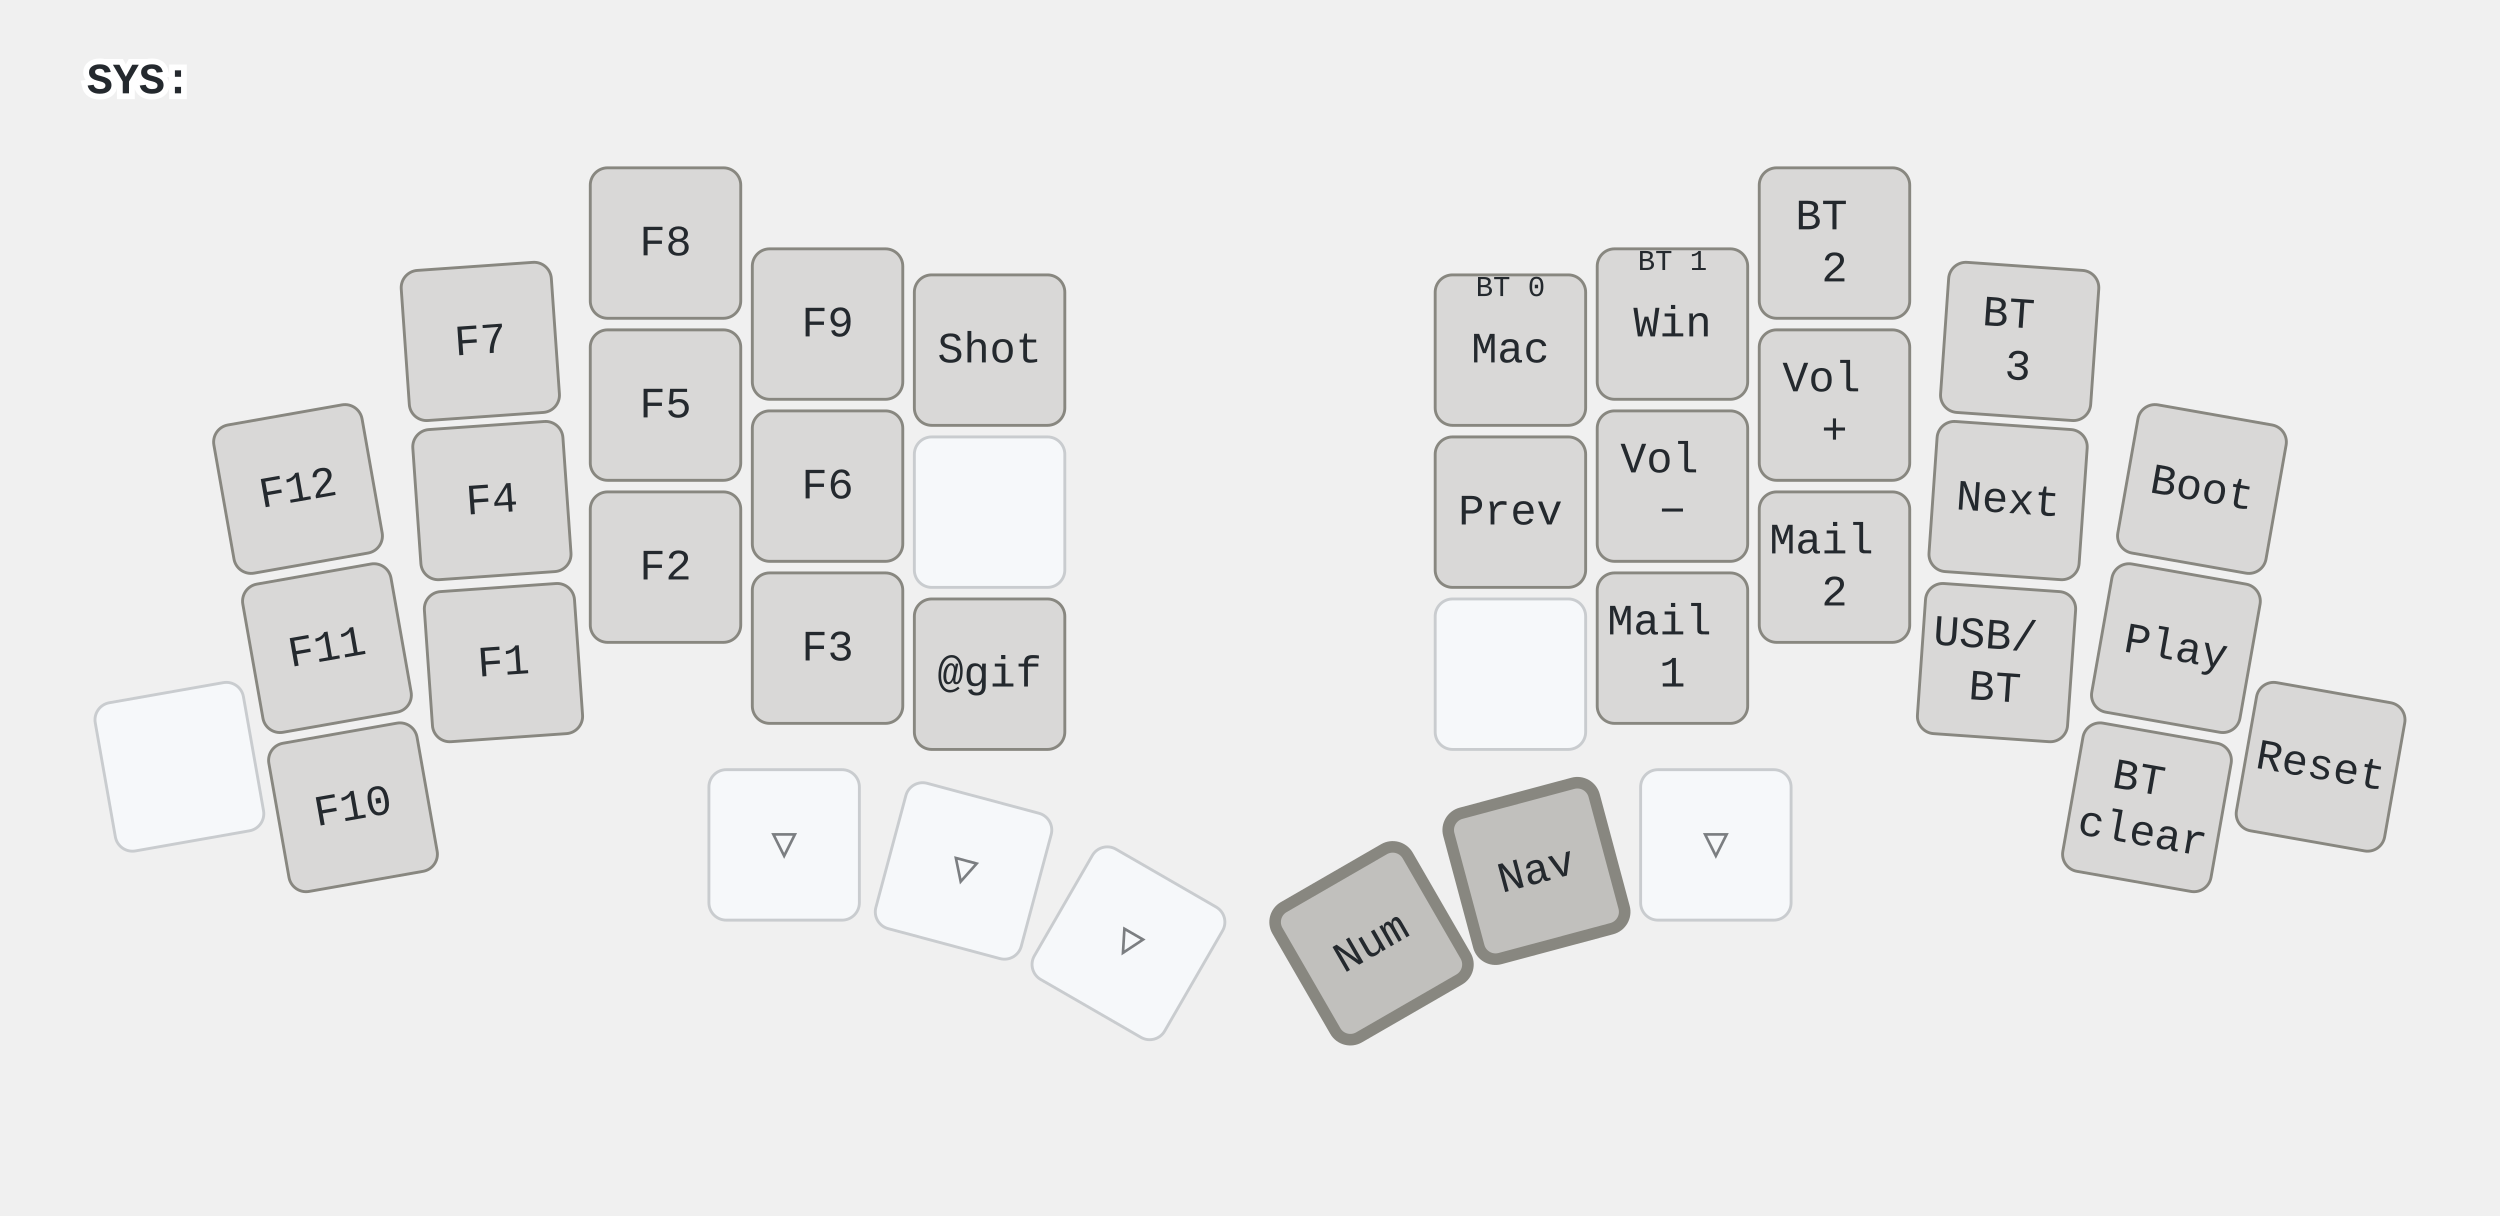
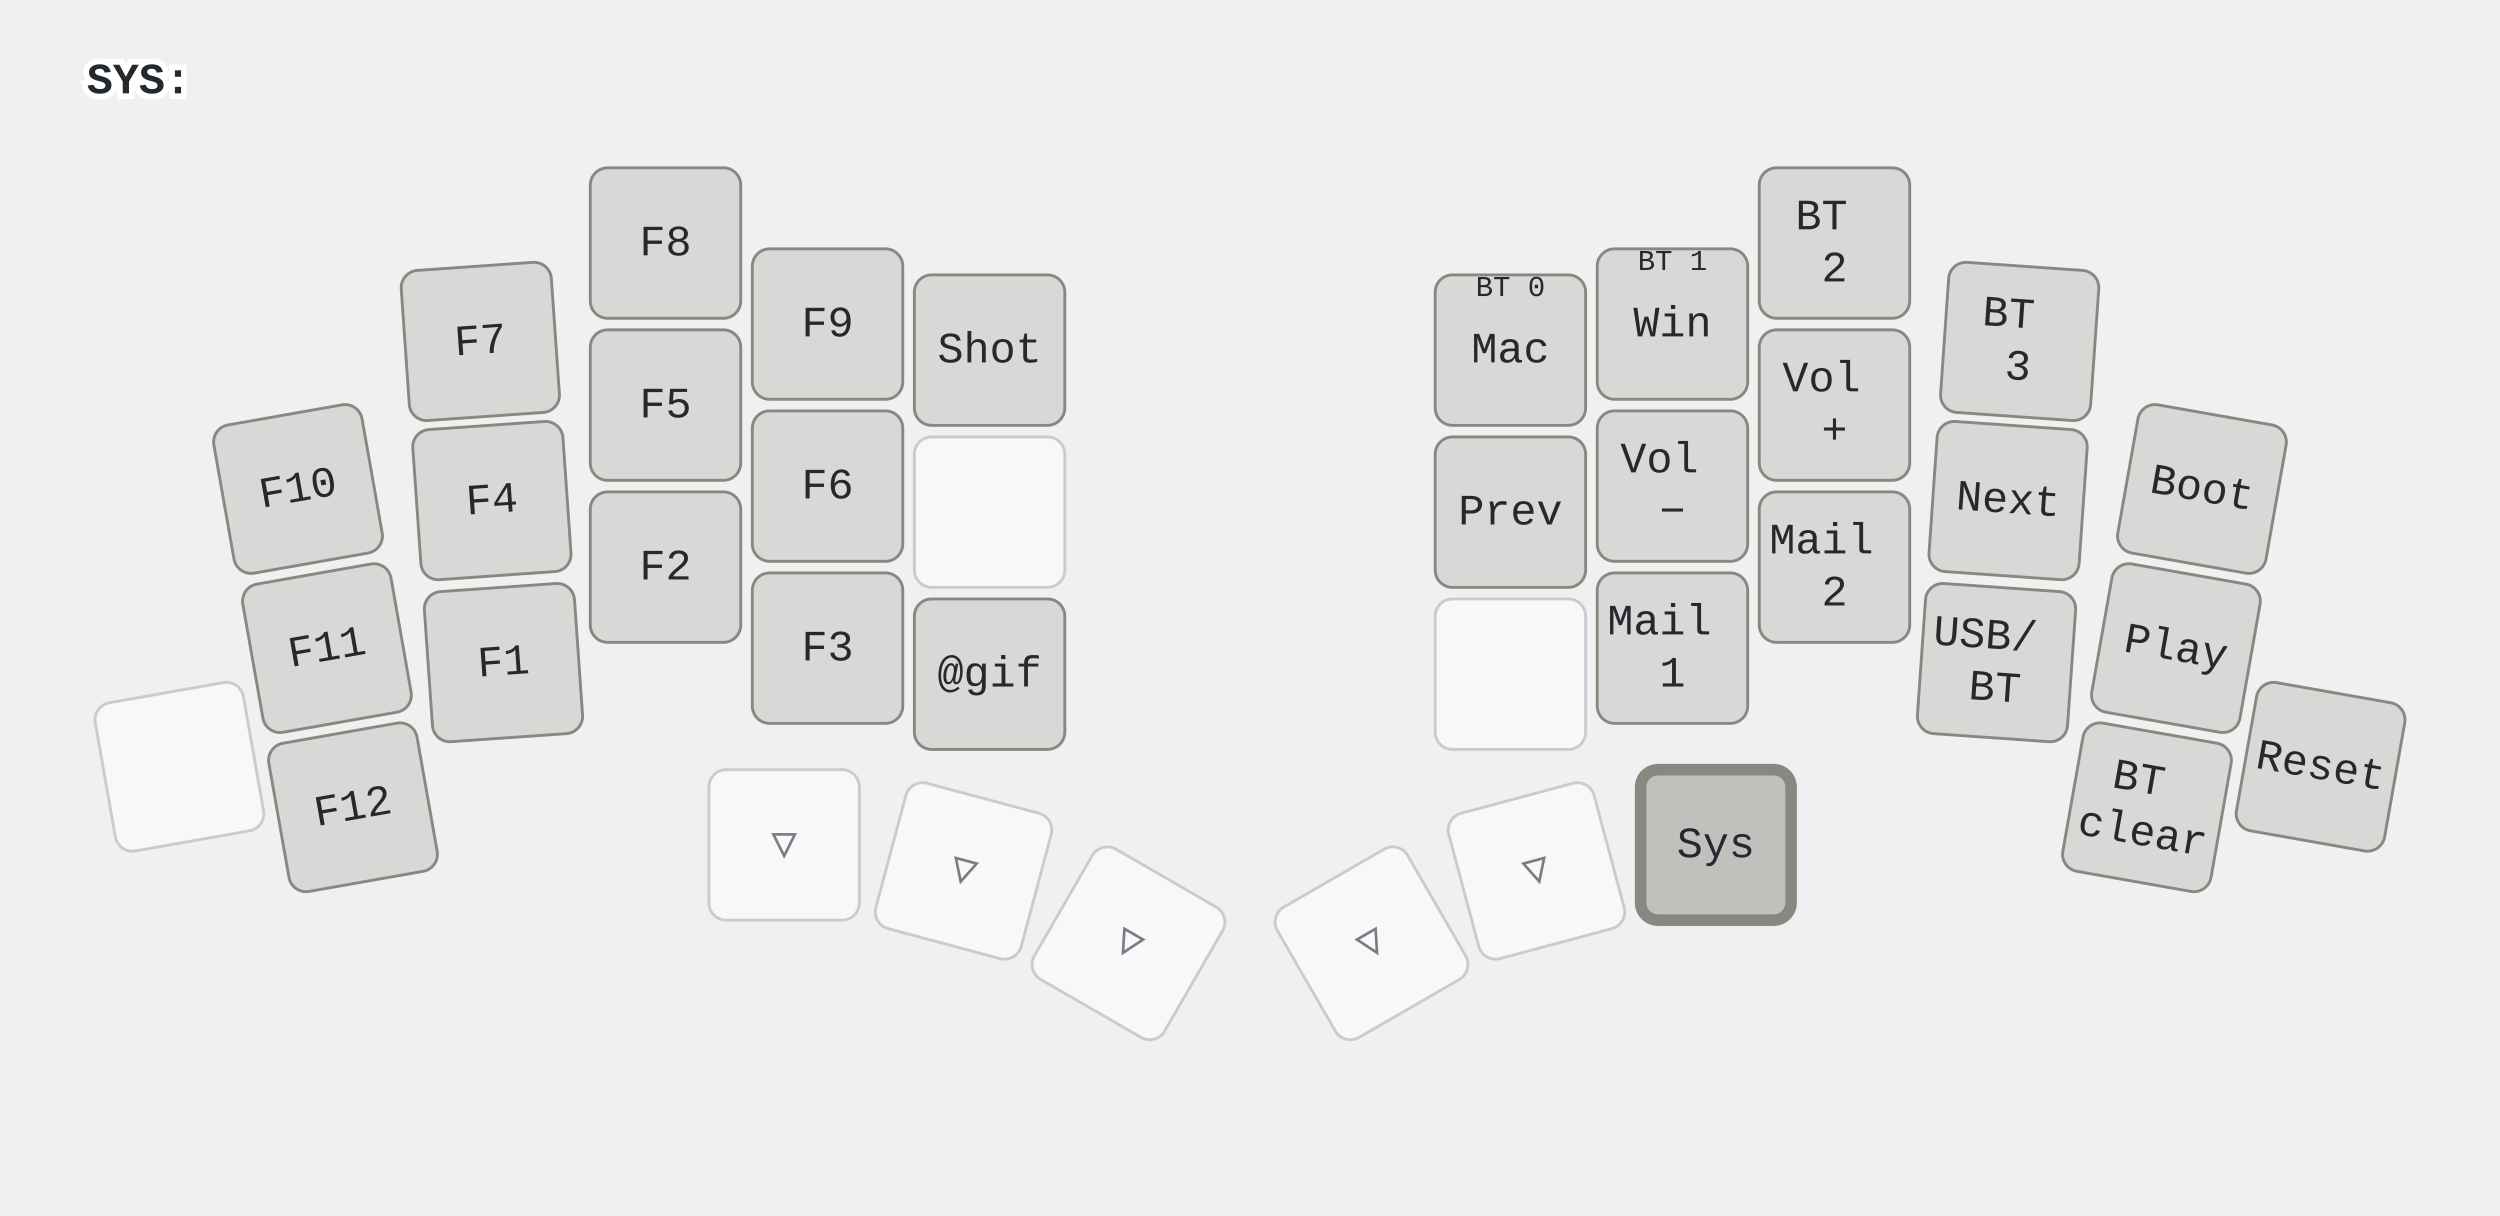
<svg xmlns="http://www.w3.org/2000/svg" width="1728" height="840" viewBox="0 0 864 420" class="keymap">
  <style>/* inherit to force styles through use tags */
svg path {
    fill: inherit;
}

/* font and background color specifications */
svg.keymap {
    font-family: SFMono-Regular,Consolas,Liberation Mono,Menlo,monospace;
    font-size: 14px;
    font-kerning: normal;
    text-rendering: optimizeLegibility;
    fill: #24292e;
}

/* default key styling */
rect.key {
    fill: #f6f8fa;
}

rect.key, rect.combo {
    stroke: #c9cccf;
    stroke-width: 1;
}

/* default key side styling, only used is draw_key_sides is set */
rect.side {
    filter: brightness(90%);
}

/* color accent for combo boxes */
rect.combo, rect.combo-separate {
    fill: #cdf;
}

/* color accent for held keys */
rect.held, rect.combo.held {
    fill: #fdd;
}

/* color accent for ghost (optional) keys */
rect.ghost, rect.combo.ghost {
    stroke-dasharray: 4, 4;
    stroke-width: 2;
}

text {
    text-anchor: middle;
    dominant-baseline: middle;
}

/* styling for layer labels */
text.label {
    font-weight: bold;
    text-anchor: start;
    stroke: white;
    stroke-width: 4;
    paint-order: stroke;
}

/* styling for optional footer */
text.footer {
    text-anchor: end;
    dominant-baseline: auto;
    stroke: white;
    stroke-width: 4;
    paint-order: stroke;
}

/* styling for combo tap, and key non-tap label text */
text.combo, text.hold, text.shifted, text.left, text.right {
    font-size: 11px;
}

text.hold {
    text-anchor: middle;
    dominant-baseline: auto;
}

text.shifted {
    text-anchor: middle;
    dominant-baseline: hanging;
}

text.left {
    text-anchor: start;
}

text.right {
    text-anchor: end;
}

text.layer-activator {
    text-decoration: underline;
}

/* styling for hold/shifted label text in combo box */
text.combo.hold, text.combo.shifted, text.combo.left, text.combo.right {
    font-size: 8px;
}

/* lighter symbol for transparent keys */
text.trans {
    fill: #7b7e81;
}

/* styling for combo dendrons */
path.combo {
    stroke-width: 1;
    stroke: gray;
    fill: none;
}

/* Start Tabler Icons Cleanup */
/* cannot use height/width with glyphs */
.icon-tabler &gt; path {
    fill: inherit;
    stroke: inherit;
    stroke-width: 2;
}
/* hide tabler's default box */
.icon-tabler &gt; path[stroke="none"][fill="none"] {
    visibility: hidden;
}
/* End Tabler Icons Cleanup */

@media (prefers-color-scheme: dark) {
svg.keymap { fill: #d1d6db; }
rect.key { fill: #3f4750; }
rect.key, rect.combo { stroke: #60666c; }
rect.combo, rect.combo-separate { fill: #1f3d7a; }
rect.held, rect.combo.held { fill: #854747; }
text.label, text.footer { stroke: black; }
text.trans { fill: #7e8184; }
path.combo { stroke: #7f7f7f; }

}

rect.key { stroke-width: 1; }
text { font-size: 15px; }
text.hold, text.shifted { font-size: 10px; }
rect.combo { fill: #7F77DD; fill-opacity: .35; stroke: #7F77DD; }

.layer-NAV rect.key.lay { fill: #378ADD; fill-opacity: .22; stroke: #378ADD; }
rect.key.trig-NAV { fill: #378ADD; fill-opacity: .45; stroke: #378ADD; }
rect.key.held.trig-NAV { stroke-width: 4; }

.layer-SYM rect.key.lay { fill: #1D9E75; fill-opacity: .22; stroke: #1D9E75; }
rect.key.trig-SYM { fill: #1D9E75; fill-opacity: .45; stroke: #1D9E75; }
rect.key.held.trig-SYM { stroke-width: 4; }

.layer-NUM rect.key.lay { fill: #BA7517; fill-opacity: .22; stroke: #BA7517; }
rect.key.trig-NUM { fill: #BA7517; fill-opacity: .45; stroke: #BA7517; }
rect.key.held.trig-NUM { stroke-width: 4; }

.layer-MOUSE rect.key.lay { fill: #D4537E; fill-opacity: .22; stroke: #D4537E; }
rect.key.trig-MOUSE { fill: #D4537E; fill-opacity: .45; stroke: #D4537E; }
rect.key.held.trig-MOUSE { stroke-width: 4; }

.layer-SYS rect.key.lay { fill: #888780; fill-opacity: .22; stroke: #888780; }
rect.key.trig-SYS { fill: #888780; fill-opacity: .45; stroke: #888780; }
rect.key.held.trig-SYS { stroke-width: 4; }
</style>
  <g transform="translate(30, 0)" class="layer-SYS">
    <text x="0" y="28" class="label" id="SYS">SYS:</text>
    <g transform="translate(0, 56)">
      <g transform="translate(73, 113) rotate(-10.0)" class="key lay keypos-0">
        <rect rx="6" ry="6" x="-26" y="-26" width="52" height="52" class="key lay" />
-         <text x="0" y="0" class="key lay tap">F12</text>
+         <text x="0" y="0" class="key lay tap">F10</text>
      </g>
      <g transform="translate(136, 62) rotate(-4.0)" class="key lay keypos-1">
        <rect rx="6" ry="6" x="-26" y="-26" width="52" height="52" class="key lay" />
        <text x="0" y="0" class="key lay tap">F7</text>
      </g>
      <g transform="translate(200, 28)" class="key lay keypos-2">
        <rect rx="6" ry="6" x="-26" y="-26" width="52" height="52" class="key lay" />
        <text x="0" y="0" class="key lay tap">F8</text>
      </g>
      <g transform="translate(256, 56)" class="key lay keypos-3">
        <rect rx="6" ry="6" x="-26" y="-26" width="52" height="52" class="key lay" />
        <text x="0" y="0" class="key lay tap">F9</text>
      </g>
      <g transform="translate(312, 65)" class="key lay keypos-4">
        <rect rx="6" ry="6" x="-26" y="-26" width="52" height="52" class="key lay" />
        <text x="0" y="0" class="key lay tap">Shot</text>
      </g>
      <g transform="translate(492, 65)" class="key lay keypos-5">
        <rect rx="6" ry="6" x="-26" y="-26" width="52" height="52" class="key lay" />
        <text x="0" y="0" class="key lay tap">Mac</text>
        <text x="0" y="-24" class="key lay shifted">BT 0</text>
      </g>
      <g transform="translate(548, 56)" class="key lay keypos-6">
        <rect rx="6" ry="6" x="-26" y="-26" width="52" height="52" class="key lay" />
        <text x="0" y="0" class="key lay tap">Win</text>
        <text x="0" y="-24" class="key lay shifted">BT 1</text>
      </g>
      <g transform="translate(604, 28)" class="key lay keypos-7">
        <rect rx="6" ry="6" x="-26" y="-26" width="52" height="52" class="key lay" />
        <text x="0" y="0" class="key lay tap">
          <tspan x="0" dy="-0.6em">BT</tspan>
          <tspan x="0" dy="1.2em">2</tspan>
        </text>
      </g>
      <g transform="translate(668, 62) rotate(4.0)" class="key lay keypos-8">
        <rect rx="6" ry="6" x="-26" y="-26" width="52" height="52" class="key lay" />
        <text x="0" y="0" class="key lay tap">
          <tspan x="0" dy="-0.6em">BT</tspan>
          <tspan x="0" dy="1.2em">3</tspan>
        </text>
      </g>
      <g transform="translate(731, 113) rotate(10.0)" class="key lay keypos-9">
        <rect rx="6" ry="6" x="-26" y="-26" width="52" height="52" class="key lay" />
        <text x="0" y="0" class="key lay tap">Boot</text>
      </g>
      <g transform="translate(83, 168) rotate(-10.0)" class="key lay keypos-10">
        <rect rx="6" ry="6" x="-26" y="-26" width="52" height="52" class="key lay" />
        <text x="0" y="0" class="key lay tap">F11</text>
      </g>
      <g transform="translate(140, 117) rotate(-4.0)" class="key lay keypos-11">
        <rect rx="6" ry="6" x="-26" y="-26" width="52" height="52" class="key lay" />
        <text x="0" y="0" class="key lay tap">F4</text>
      </g>
      <g transform="translate(200, 84)" class="key lay keypos-12">
        <rect rx="6" ry="6" x="-26" y="-26" width="52" height="52" class="key lay" />
        <text x="0" y="0" class="key lay tap">F5</text>
      </g>
      <g transform="translate(256, 112)" class="key lay keypos-13">
        <rect rx="6" ry="6" x="-26" y="-26" width="52" height="52" class="key lay" />
        <text x="0" y="0" class="key lay tap">F6</text>
      </g>
      <g transform="translate(312, 121)" class="key keypos-14">
        <rect rx="6" ry="6" x="-26" y="-26" width="52" height="52" class="key" />
      </g>
      <g transform="translate(492, 121)" class="key lay keypos-15">
        <rect rx="6" ry="6" x="-26" y="-26" width="52" height="52" class="key lay" />
        <text x="0" y="0" class="key lay tap">Prev</text>
      </g>
      <g transform="translate(548, 112)" class="key lay keypos-16">
        <rect rx="6" ry="6" x="-26" y="-26" width="52" height="52" class="key lay" />
        <text x="0" y="0" class="key lay tap">
          <tspan x="0" dy="-0.6em">Vol</tspan>
          <tspan x="0" dy="1.2em">−</tspan>
        </text>
      </g>
      <g transform="translate(604, 84)" class="key lay keypos-17">
        <rect rx="6" ry="6" x="-26" y="-26" width="52" height="52" class="key lay" />
        <text x="0" y="0" class="key lay tap">
          <tspan x="0" dy="-0.6em">Vol</tspan>
          <tspan x="0" dy="1.2em">+</tspan>
        </text>
      </g>
      <g transform="translate(664, 117) rotate(4.0)" class="key lay keypos-18">
        <rect rx="6" ry="6" x="-26" y="-26" width="52" height="52" class="key lay" />
        <text x="0" y="0" class="key lay tap">Next</text>
      </g>
      <g transform="translate(722, 168) rotate(10.0)" class="key lay keypos-19">
        <rect rx="6" ry="6" x="-26" y="-26" width="52" height="52" class="key lay" />
        <text x="0" y="0" class="key lay tap">Play</text>
      </g>
      <g transform="translate(32, 209) rotate(-10.0)" class="key keypos-20">
        <rect rx="6" ry="6" x="-26" y="-26" width="52" height="52" class="key" />
      </g>
      <g transform="translate(92, 223) rotate(-10.0)" class="key lay keypos-21">
        <rect rx="6" ry="6" x="-26" y="-26" width="52" height="52" class="key lay" />
-         <text x="0" y="0" class="key lay tap">F10</text>
+         <text x="0" y="0" class="key lay tap">F12</text>
      </g>
      <g transform="translate(144, 173) rotate(-4.0)" class="key lay keypos-22">
        <rect rx="6" ry="6" x="-26" y="-26" width="52" height="52" class="key lay" />
        <text x="0" y="0" class="key lay tap">F1</text>
      </g>
      <g transform="translate(200, 140)" class="key lay keypos-23">
        <rect rx="6" ry="6" x="-26" y="-26" width="52" height="52" class="key lay" />
        <text x="0" y="0" class="key lay tap">F2</text>
      </g>
      <g transform="translate(256, 168)" class="key lay keypos-24">
        <rect rx="6" ry="6" x="-26" y="-26" width="52" height="52" class="key lay" />
        <text x="0" y="0" class="key lay tap">F3</text>
      </g>
      <g transform="translate(312, 177)" class="key lay keypos-25">
        <rect rx="6" ry="6" x="-26" y="-26" width="52" height="52" class="key lay" />
        <text x="0" y="0" class="key lay tap">@gif</text>
      </g>
      <g transform="translate(492, 177)" class="key keypos-26">
        <rect rx="6" ry="6" x="-26" y="-26" width="52" height="52" class="key" />
      </g>
      <g transform="translate(548, 168)" class="key lay keypos-27">
        <rect rx="6" ry="6" x="-26" y="-26" width="52" height="52" class="key lay" />
        <text x="0" y="0" class="key lay tap">
          <tspan x="0" dy="-0.6em">Mail</tspan>
          <tspan x="0" dy="1.2em">1</tspan>
        </text>
      </g>
      <g transform="translate(604, 140)" class="key lay keypos-28">
        <rect rx="6" ry="6" x="-26" y="-26" width="52" height="52" class="key lay" />
        <text x="0" y="0" class="key lay tap">
          <tspan x="0" dy="-0.6em">Mail</tspan>
          <tspan x="0" dy="1.2em">2</tspan>
        </text>
      </g>
      <g transform="translate(660, 173) rotate(4.0)" class="key lay keypos-29">
        <rect rx="6" ry="6" x="-26" y="-26" width="52" height="52" class="key lay" />
        <text x="0" y="0" class="key lay tap">
          <tspan x="0" dy="-0.6em">USB/</tspan>
          <tspan x="0" dy="1.2em">BT</tspan>
        </text>
      </g>
      <g transform="translate(712, 223) rotate(10.0)" class="key lay keypos-30">
        <rect rx="6" ry="6" x="-26" y="-26" width="52" height="52" class="key lay" />
        <text x="0" y="0" class="key lay tap">
          <tspan x="0" dy="-0.6em">BT</tspan>
          <tspan x="0" dy="1.2em">clear</tspan>
        </text>
      </g>
      <g transform="translate(772, 209) rotate(10.0)" class="key lay keypos-31">
        <rect rx="6" ry="6" x="-26" y="-26" width="52" height="52" class="key lay" />
        <text x="0" y="0" class="key lay tap">Reset</text>
      </g>
      <g transform="translate(241, 236)" class="key trans keypos-32">
        <rect rx="6" ry="6" x="-26" y="-26" width="52" height="52" class="key trans" />
        <text x="0" y="0" class="key trans tap">▽</text>
      </g>
      <g transform="translate(303, 245) rotate(15.0)" class="key trans keypos-33">
        <rect rx="6" ry="6" x="-26" y="-26" width="52" height="52" class="key trans" />
        <text x="0" y="0" class="key trans tap">▽</text>
      </g>
      <g transform="translate(360, 270) rotate(30.0)" class="key trans keypos-34">
        <rect rx="6" ry="6" x="-26" y="-26" width="52" height="52" class="key trans" />
        <text x="0" y="0" class="key trans tap">▽</text>
      </g>
-       <g transform="translate(444, 270) rotate(-30.0)" class="key held trig-SYS keypos-35">
+       <g transform="translate(444, 270) rotate(-30.0)" class="key trans keypos-35">
+         <rect rx="6" ry="6" x="-26" y="-26" width="52" height="52" class="key trans" />
+         <text x="0" y="0" class="key trans tap">▽</text>
+       </g>
+       <g transform="translate(501, 245) rotate(-15.0)" class="key trans keypos-36">
+         <rect rx="6" ry="6" x="-26" y="-26" width="52" height="52" class="key trans" />
+         <text x="0" y="0" class="key trans tap">▽</text>
+       </g>
+       <g transform="translate(563, 236)" class="key held trig-SYS keypos-37">
        <rect rx="6" ry="6" x="-26" y="-26" width="52" height="52" class="key held trig-SYS" />
-         <text x="0" y="0" class="key held trig-SYS tap">Num</text>
-       </g>
-       <g transform="translate(501, 245) rotate(-15.0)" class="key held trig-SYS keypos-36">
-         <rect rx="6" ry="6" x="-26" y="-26" width="52" height="52" class="key held trig-SYS" />
-         <text x="0" y="0" class="key held trig-SYS tap">Nav</text>
-       </g>
-       <g transform="translate(563, 236)" class="key trans keypos-37">
-         <rect rx="6" ry="6" x="-26" y="-26" width="52" height="52" class="key trans" />
-         <text x="0" y="0" class="key trans tap">▽</text>
+         <text x="0" y="0" class="key held trig-SYS tap">Sys</text>
      </g>
    </g>
  </g>
</svg>
